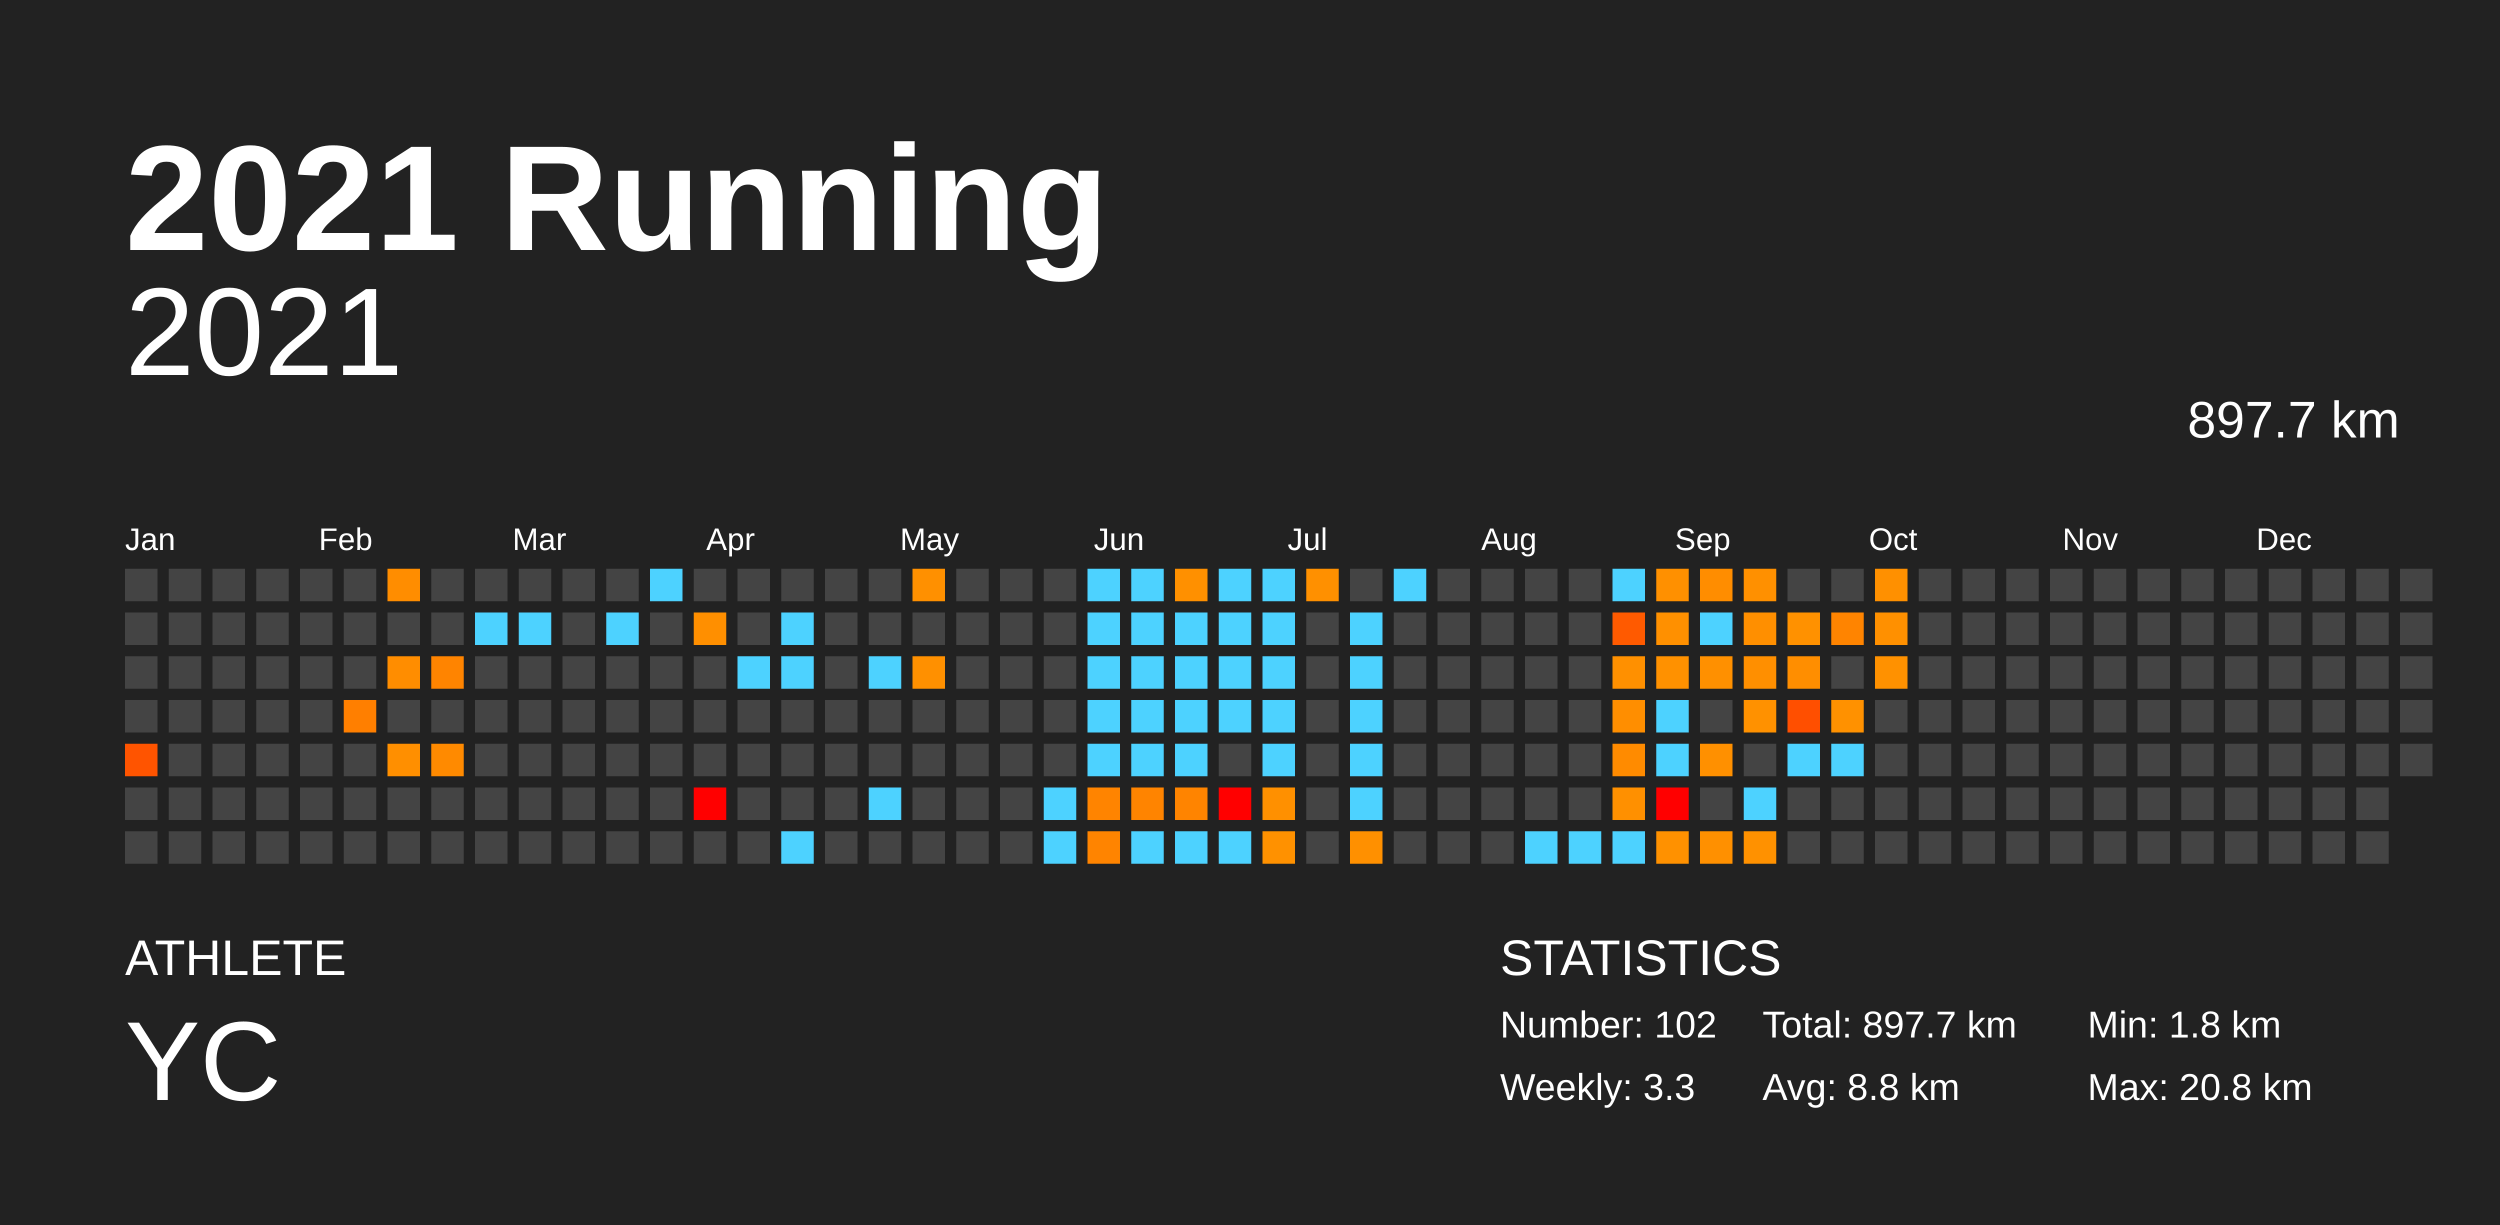
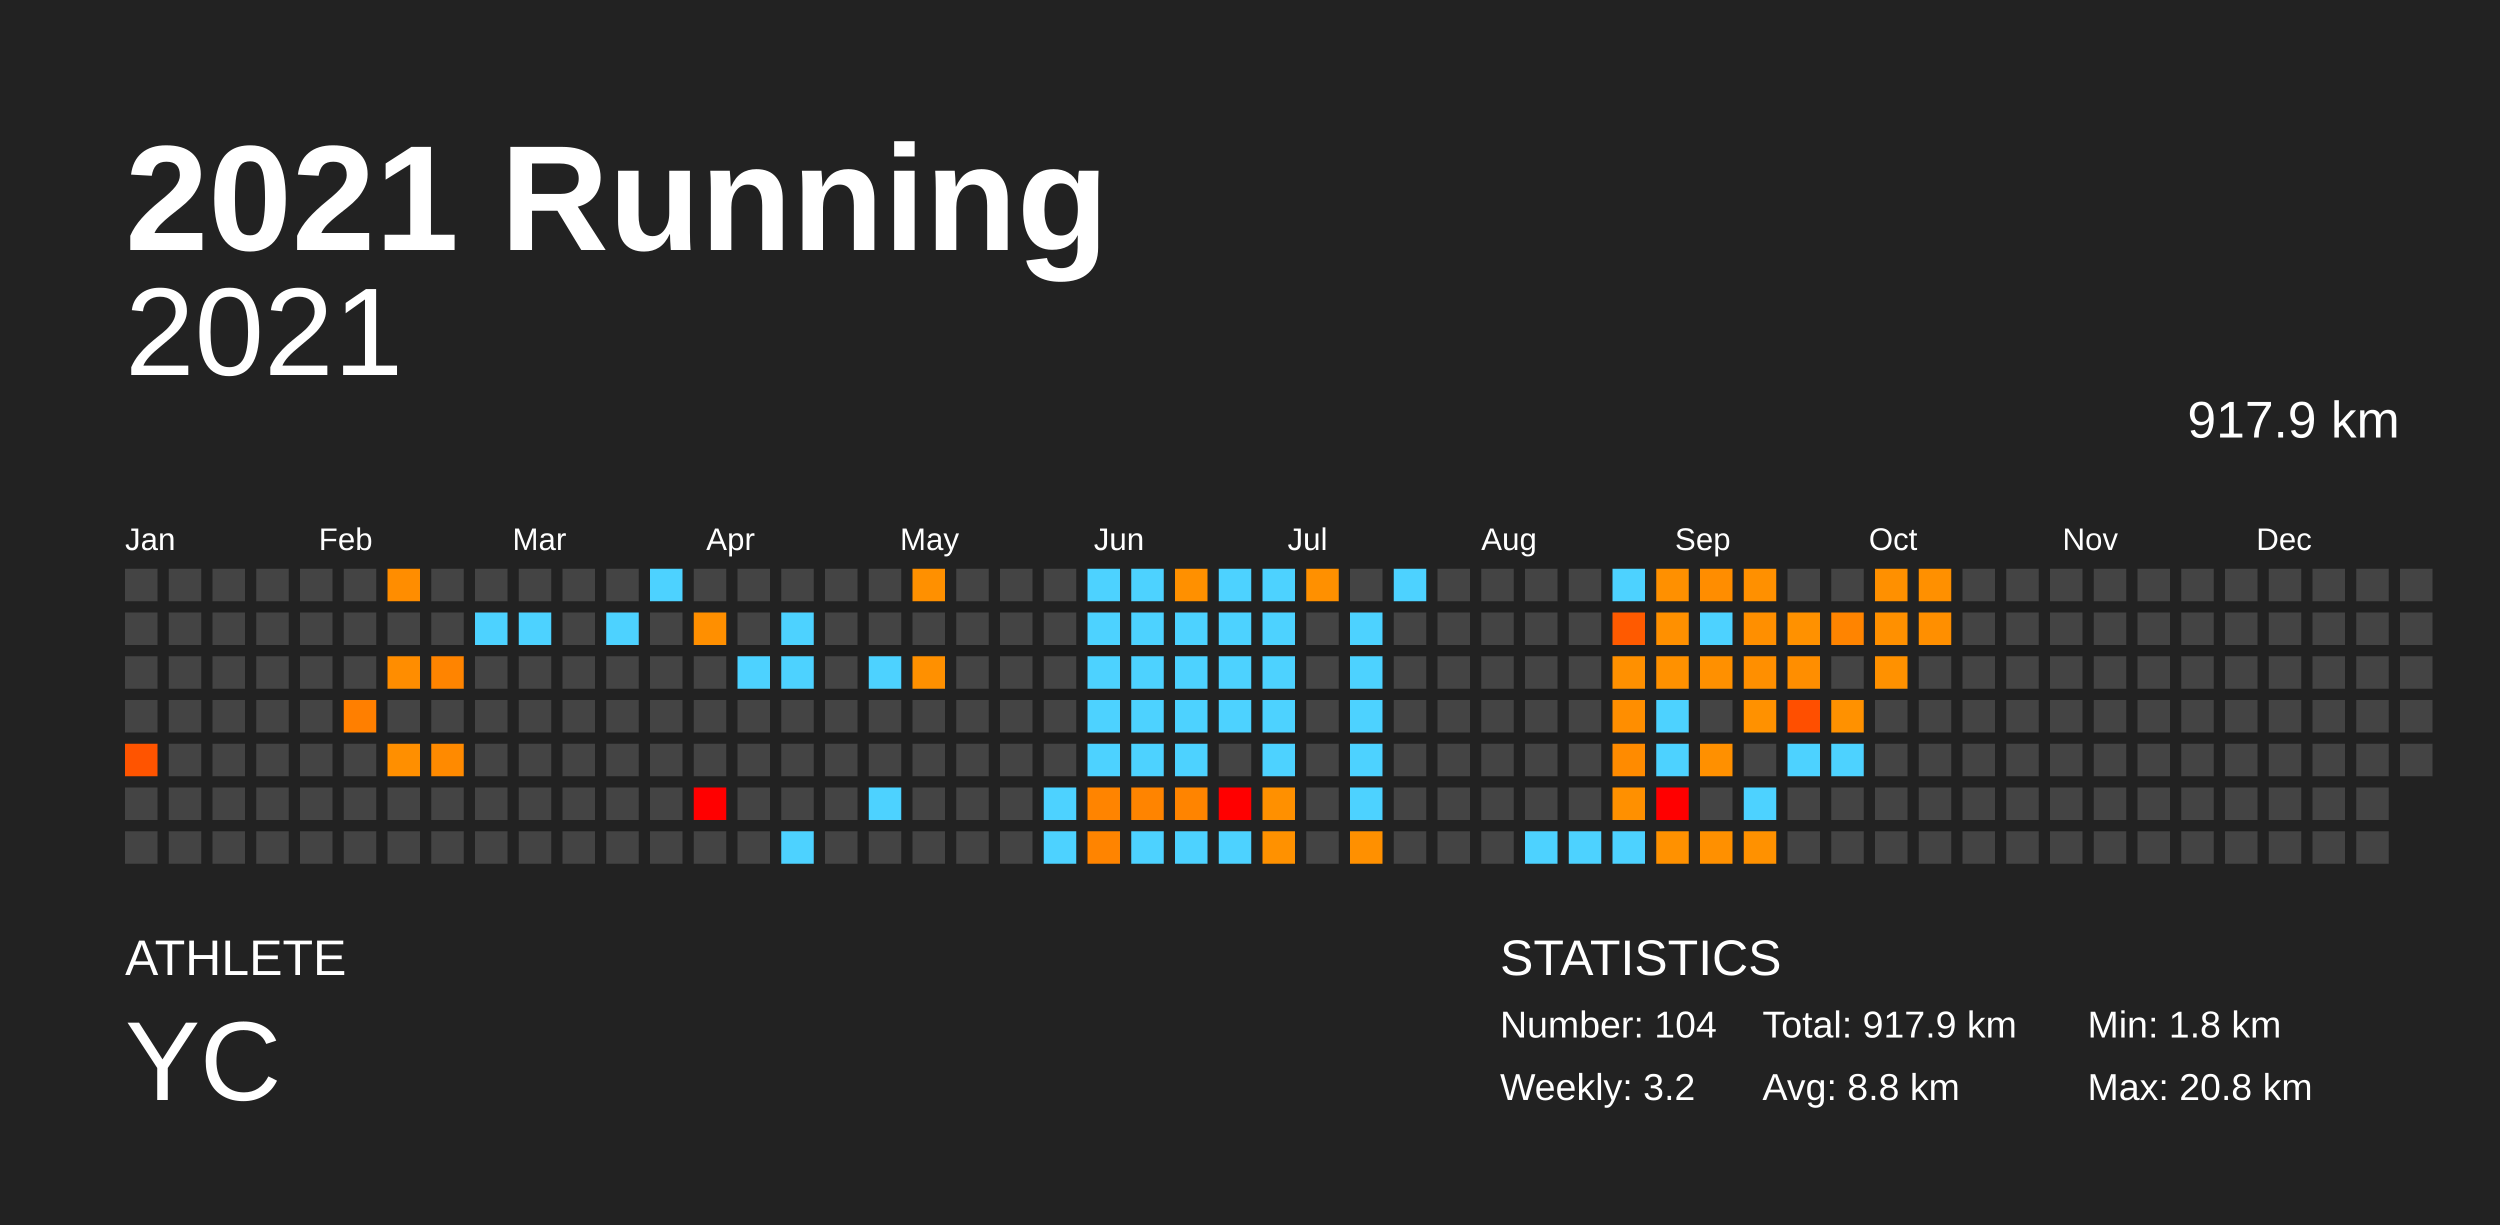
<svg xmlns="http://www.w3.org/2000/svg" baseProfile="full" height="98mm" version="1.1" viewBox="0,0,200,98" width="200mm">
  <defs />
  <rect fill="#222222" height="98" width="200" x="0" y="0" />
  <text fill="#FFFFFF" style="font-size:12px; font-family:Arial; font-weight:bold;" x="10" y="20">2021 Running</text>
  <text fill="#FFFFFF" style="font-size:4px; font-family:Arial" x="10" y="78">ATHLETE</text>
  <text fill="#FFFFFF" style="font-size:9px; font-family:Arial" x="10" y="88">YC</text>
  <text fill="#FFFFFF" style="font-size:4px; font-family:Arial" x="120" y="78">STATISTICS</text>
-   <text fill="#FFFFFF" style="font-size:3px; font-family:Arial" x="120" y="83">Number: 102</text>
-   <text fill="#FFFFFF" style="font-size:3px; font-family:Arial" x="120" y="88">Weekly: 3.3</text>
-   <text fill="#FFFFFF" style="font-size:3px; font-family:Arial" x="141" y="83">Total: 897.7 km</text>
+   <text fill="#FFFFFF" style="font-size:3px; font-family:Arial" x="120" y="83">Number: 104</text>
+   <text fill="#FFFFFF" style="font-size:3px; font-family:Arial" x="120" y="88">Weekly: 3.2</text>
+   <text fill="#FFFFFF" style="font-size:3px; font-family:Arial" x="141" y="83">Total: 917.9 km</text>
  <text fill="#FFFFFF" style="font-size:3px; font-family:Arial" x="141" y="88">Avg: 8.8 km</text>
  <text fill="#FFFFFF" style="font-size:3px; font-family:Arial" x="167" y="83">Min: 1.8 km</text>
  <text fill="#FFFFFF" style="font-size:3px; font-family:Arial" x="167" y="88">Max: 20.8 km</text>
  <text alignment-baseline="hanging" fill="#FFFFFF" style="font-size:10.0px; font-family:Arial;" x="10" y="30">2021</text>
-   <text alignment-baseline="hanging" fill="#FFFFFF" style="font-size:4.125px; font-family:Arial;" x="175" y="35">897.7 km</text>
+   <text alignment-baseline="hanging" fill="#FFFFFF" style="font-size:4.125px; font-family:Arial;" x="175" y="35">917.9 km</text>
  <text fill="#FFFFFF" style="font-size:2.5px; font-family:Arial" x="10.0" y="44">Jan</text>
  <text fill="#FFFFFF" style="font-size:2.5px; font-family:Arial" x="25.5" y="44">Feb</text>
  <text fill="#FFFFFF" style="font-size:2.5px; font-family:Arial" x="41.0" y="44">Mar</text>
  <text fill="#FFFFFF" style="font-size:2.5px; font-family:Arial" x="56.5" y="44">Apr</text>
  <text fill="#FFFFFF" style="font-size:2.5px; font-family:Arial" x="72.0" y="44">May</text>
  <text fill="#FFFFFF" style="font-size:2.5px; font-family:Arial" x="87.5" y="44">Jun</text>
  <text fill="#FFFFFF" style="font-size:2.5px; font-family:Arial" x="103.0" y="44">Jul</text>
  <text fill="#FFFFFF" style="font-size:2.5px; font-family:Arial" x="118.5" y="44">Aug</text>
  <text fill="#FFFFFF" style="font-size:2.5px; font-family:Arial" x="134.0" y="44">Sep</text>
  <text fill="#FFFFFF" style="font-size:2.5px; font-family:Arial" x="149.5" y="44">Oct</text>
  <text fill="#FFFFFF" style="font-size:2.5px; font-family:Arial" x="165.0" y="44">Nov</text>
  <text fill="#FFFFFF" style="font-size:2.5px; font-family:Arial" x="180.5" y="44">Dec</text>
  <rect fill="#444444" height="2.6" width="2.6" x="10.0" y="45.5" />
  <rect fill="#444444" height="2.6" width="2.6" x="10.0" y="49.0" />
  <rect fill="#444444" height="2.6" width="2.6" x="10.0" y="52.5" />
  <rect fill="#444444" height="2.6" width="2.6" x="10.0" y="56.0" />
  <rect fill="#ff5400" height="2.6" width="2.6" x="10.0" y="59.5" />
  <rect fill="#444444" height="2.6" width="2.6" x="10.0" y="63.0" />
  <rect fill="#444444" height="2.6" width="2.6" x="10.0" y="66.5" />
  <rect fill="#444444" height="2.6" width="2.6" x="13.5" y="45.5" />
  <rect fill="#444444" height="2.6" width="2.6" x="13.5" y="49.0" />
  <rect fill="#444444" height="2.6" width="2.6" x="13.5" y="52.5" />
  <rect fill="#444444" height="2.6" width="2.6" x="13.5" y="56.0" />
  <rect fill="#444444" height="2.6" width="2.6" x="13.5" y="59.5" />
  <rect fill="#444444" height="2.6" width="2.6" x="13.5" y="63.0" />
  <rect fill="#444444" height="2.6" width="2.6" x="13.5" y="66.5" />
  <rect fill="#444444" height="2.6" width="2.6" x="17.0" y="45.5" />
  <rect fill="#444444" height="2.6" width="2.6" x="17.0" y="49.0" />
  <rect fill="#444444" height="2.6" width="2.6" x="17.0" y="52.5" />
  <rect fill="#444444" height="2.6" width="2.6" x="17.0" y="56.0" />
  <rect fill="#444444" height="2.6" width="2.6" x="17.0" y="59.5" />
  <rect fill="#444444" height="2.6" width="2.6" x="17.0" y="63.0" />
  <rect fill="#444444" height="2.6" width="2.6" x="17.0" y="66.5" />
  <rect fill="#444444" height="2.6" width="2.6" x="20.5" y="45.5" />
  <rect fill="#444444" height="2.6" width="2.6" x="20.5" y="49.0" />
  <rect fill="#444444" height="2.6" width="2.6" x="20.5" y="52.5" />
  <rect fill="#444444" height="2.6" width="2.6" x="20.5" y="56.0" />
  <rect fill="#444444" height="2.6" width="2.6" x="20.5" y="59.5" />
  <rect fill="#444444" height="2.6" width="2.6" x="20.5" y="63.0" />
  <rect fill="#444444" height="2.6" width="2.6" x="20.5" y="66.5" />
  <rect fill="#444444" height="2.6" width="2.6" x="24.0" y="45.5" />
  <rect fill="#444444" height="2.6" width="2.6" x="24.0" y="49.0" />
  <rect fill="#444444" height="2.6" width="2.6" x="24.0" y="52.5" />
  <rect fill="#444444" height="2.6" width="2.6" x="24.0" y="56.0" />
  <rect fill="#444444" height="2.6" width="2.6" x="24.0" y="59.5" />
  <rect fill="#444444" height="2.6" width="2.6" x="24.0" y="63.0" />
  <rect fill="#444444" height="2.6" width="2.6" x="24.0" y="66.5" />
  <rect fill="#444444" height="2.6" width="2.6" x="27.5" y="45.5" />
  <rect fill="#444444" height="2.6" width="2.6" x="27.5" y="49.0" />
  <rect fill="#444444" height="2.6" width="2.6" x="27.5" y="52.5" />
  <rect fill="#ff7f00" height="2.6" width="2.6" x="27.5" y="56.0" />
  <rect fill="#444444" height="2.6" width="2.6" x="27.5" y="59.5" />
  <rect fill="#444444" height="2.6" width="2.6" x="27.5" y="63.0" />
  <rect fill="#444444" height="2.6" width="2.6" x="27.5" y="66.5" />
  <rect fill="#ff8d00" height="2.6" width="2.6" x="31.0" y="45.5" />
  <rect fill="#444444" height="2.6" width="2.6" x="31.0" y="49.0" />
  <rect fill="#ff8d00" height="2.6" width="2.6" x="31.0" y="52.5" />
  <rect fill="#444444" height="2.6" width="2.6" x="31.0" y="56.0" />
  <rect fill="#ff8f00" height="2.6" width="2.6" x="31.0" y="59.5" />
  <rect fill="#444444" height="2.6" width="2.6" x="31.0" y="63.0" />
  <rect fill="#444444" height="2.6" width="2.6" x="31.0" y="66.5" />
  <rect fill="#444444" height="2.6" width="2.6" x="34.5" y="45.5" />
  <rect fill="#444444" height="2.6" width="2.6" x="34.5" y="49.0" />
  <rect fill="#ff8400" height="2.6" width="2.6" x="34.5" y="52.5" />
  <rect fill="#444444" height="2.6" width="2.6" x="34.5" y="56.0" />
  <rect fill="#ff8a00" height="2.6" width="2.6" x="34.5" y="59.5" />
  <rect fill="#444444" height="2.6" width="2.6" x="34.5" y="63.0" />
  <rect fill="#444444" height="2.6" width="2.6" x="34.5" y="66.5" />
  <rect fill="#444444" height="2.6" width="2.6" x="38.0" y="45.5" />
  <rect fill="#4dd2ff" height="2.6" width="2.6" x="38.0" y="49.0" />
  <rect fill="#444444" height="2.6" width="2.6" x="38.0" y="52.5" />
  <rect fill="#444444" height="2.6" width="2.6" x="38.0" y="56.0" />
  <rect fill="#444444" height="2.6" width="2.6" x="38.0" y="59.5" />
  <rect fill="#444444" height="2.6" width="2.6" x="38.0" y="63.0" />
  <rect fill="#444444" height="2.6" width="2.6" x="38.0" y="66.5" />
  <rect fill="#444444" height="2.6" width="2.6" x="41.5" y="45.5" />
  <rect fill="#4dd2ff" height="2.6" width="2.6" x="41.5" y="49.0" />
  <rect fill="#444444" height="2.6" width="2.6" x="41.5" y="52.5" />
  <rect fill="#444444" height="2.6" width="2.6" x="41.5" y="56.0" />
  <rect fill="#444444" height="2.6" width="2.6" x="41.5" y="59.5" />
  <rect fill="#444444" height="2.6" width="2.6" x="41.5" y="63.0" />
  <rect fill="#444444" height="2.6" width="2.6" x="41.5" y="66.5" />
  <rect fill="#444444" height="2.6" width="2.6" x="45.0" y="45.5" />
  <rect fill="#444444" height="2.6" width="2.6" x="45.0" y="49.0" />
  <rect fill="#444444" height="2.6" width="2.6" x="45.0" y="52.5" />
  <rect fill="#444444" height="2.6" width="2.6" x="45.0" y="56.0" />
  <rect fill="#444444" height="2.6" width="2.6" x="45.0" y="59.5" />
  <rect fill="#444444" height="2.6" width="2.6" x="45.0" y="63.0" />
  <rect fill="#444444" height="2.6" width="2.6" x="45.0" y="66.5" />
  <rect fill="#444444" height="2.6" width="2.6" x="48.5" y="45.5" />
  <rect fill="#4dd2ff" height="2.6" width="2.6" x="48.5" y="49.0" />
  <rect fill="#444444" height="2.6" width="2.6" x="48.5" y="52.5" />
  <rect fill="#444444" height="2.6" width="2.6" x="48.5" y="56.0" />
  <rect fill="#444444" height="2.6" width="2.6" x="48.5" y="59.5" />
  <rect fill="#444444" height="2.6" width="2.6" x="48.5" y="63.0" />
  <rect fill="#444444" height="2.6" width="2.6" x="48.5" y="66.5" />
  <rect fill="#4dd2ff" height="2.6" width="2.6" x="52.0" y="45.5" />
  <rect fill="#444444" height="2.6" width="2.6" x="52.0" y="49.0" />
  <rect fill="#444444" height="2.6" width="2.6" x="52.0" y="52.5" />
  <rect fill="#444444" height="2.6" width="2.6" x="52.0" y="56.0" />
  <rect fill="#444444" height="2.6" width="2.6" x="52.0" y="59.5" />
  <rect fill="#444444" height="2.6" width="2.6" x="52.0" y="63.0" />
  <rect fill="#444444" height="2.6" width="2.6" x="52.0" y="66.5" />
  <rect fill="#444444" height="2.6" width="2.6" x="55.5" y="45.5" />
  <rect fill="#ff8f00" height="2.6" width="2.6" x="55.5" y="49.0" />
  <rect fill="#444444" height="2.6" width="2.6" x="55.5" y="52.5" />
  <rect fill="#444444" height="2.6" width="2.6" x="55.5" y="56.0" />
  <rect fill="#444444" height="2.6" width="2.6" x="55.5" y="59.5" />
  <rect fill="red" height="2.6" width="2.6" x="55.5" y="63.0" />
  <rect fill="#444444" height="2.6" width="2.6" x="55.5" y="66.5" />
  <rect fill="#444444" height="2.6" width="2.6" x="59.0" y="45.5" />
  <rect fill="#444444" height="2.6" width="2.6" x="59.0" y="49.0" />
  <rect fill="#4dd2ff" height="2.6" width="2.6" x="59.0" y="52.5" />
  <rect fill="#444444" height="2.6" width="2.6" x="59.0" y="56.0" />
  <rect fill="#444444" height="2.6" width="2.6" x="59.0" y="59.5" />
  <rect fill="#444444" height="2.6" width="2.6" x="59.0" y="63.0" />
  <rect fill="#444444" height="2.6" width="2.6" x="59.0" y="66.5" />
  <rect fill="#444444" height="2.6" width="2.6" x="62.5" y="45.5" />
  <rect fill="#4dd2ff" height="2.6" width="2.6" x="62.5" y="49.0" />
  <rect fill="#4dd2ff" height="2.6" width="2.6" x="62.5" y="52.5" />
  <rect fill="#444444" height="2.6" width="2.6" x="62.5" y="56.0" />
  <rect fill="#444444" height="2.6" width="2.6" x="62.5" y="59.5" />
  <rect fill="#444444" height="2.6" width="2.6" x="62.5" y="63.0" />
  <rect fill="#4dd2ff" height="2.6" width="2.6" x="62.5" y="66.5" />
  <rect fill="#444444" height="2.6" width="2.6" x="66.0" y="45.5" />
  <rect fill="#444444" height="2.6" width="2.6" x="66.0" y="49.0" />
  <rect fill="#444444" height="2.6" width="2.6" x="66.0" y="52.5" />
  <rect fill="#444444" height="2.6" width="2.6" x="66.0" y="56.0" />
  <rect fill="#444444" height="2.6" width="2.6" x="66.0" y="59.5" />
  <rect fill="#444444" height="2.6" width="2.6" x="66.0" y="63.0" />
  <rect fill="#444444" height="2.6" width="2.6" x="66.0" y="66.5" />
  <rect fill="#444444" height="2.6" width="2.6" x="69.5" y="45.5" />
  <rect fill="#444444" height="2.6" width="2.6" x="69.5" y="49.0" />
  <rect fill="#4dd2ff" height="2.6" width="2.6" x="69.5" y="52.5" />
  <rect fill="#444444" height="2.6" width="2.6" x="69.5" y="56.0" />
  <rect fill="#444444" height="2.6" width="2.6" x="69.5" y="59.5" />
  <rect fill="#4dd2ff" height="2.6" width="2.6" x="69.5" y="63.0" />
  <rect fill="#444444" height="2.6" width="2.6" x="69.5" y="66.5" />
  <rect fill="#ff9000" height="2.6" width="2.6" x="73.0" y="45.5" />
  <rect fill="#444444" height="2.6" width="2.6" x="73.0" y="49.0" />
  <rect fill="#ff9000" height="2.6" width="2.6" x="73.0" y="52.5" />
  <rect fill="#444444" height="2.6" width="2.6" x="73.0" y="56.0" />
  <rect fill="#444444" height="2.6" width="2.6" x="73.0" y="59.5" />
  <rect fill="#444444" height="2.6" width="2.6" x="73.0" y="63.0" />
  <rect fill="#444444" height="2.6" width="2.6" x="73.0" y="66.5" />
  <rect fill="#444444" height="2.6" width="2.6" x="76.5" y="45.5" />
  <rect fill="#444444" height="2.6" width="2.6" x="76.5" y="49.0" />
  <rect fill="#444444" height="2.6" width="2.6" x="76.5" y="52.5" />
  <rect fill="#444444" height="2.6" width="2.6" x="76.5" y="56.0" />
  <rect fill="#444444" height="2.6" width="2.6" x="76.5" y="59.5" />
  <rect fill="#444444" height="2.6" width="2.6" x="76.5" y="63.0" />
  <rect fill="#444444" height="2.6" width="2.6" x="76.5" y="66.5" />
  <rect fill="#444444" height="2.6" width="2.6" x="80.0" y="45.5" />
  <rect fill="#444444" height="2.6" width="2.6" x="80.0" y="49.0" />
  <rect fill="#444444" height="2.6" width="2.6" x="80.0" y="52.5" />
  <rect fill="#444444" height="2.6" width="2.6" x="80.0" y="56.0" />
  <rect fill="#444444" height="2.6" width="2.6" x="80.0" y="59.5" />
  <rect fill="#444444" height="2.6" width="2.6" x="80.0" y="63.0" />
  <rect fill="#444444" height="2.6" width="2.6" x="80.0" y="66.5" />
  <rect fill="#444444" height="2.6" width="2.6" x="83.5" y="45.5" />
  <rect fill="#444444" height="2.6" width="2.6" x="83.5" y="49.0" />
  <rect fill="#444444" height="2.6" width="2.6" x="83.5" y="52.5" />
  <rect fill="#444444" height="2.6" width="2.6" x="83.5" y="56.0" />
  <rect fill="#444444" height="2.6" width="2.6" x="83.5" y="59.5" />
  <rect fill="#4dd2ff" height="2.6" width="2.6" x="83.5" y="63.0" />
  <rect fill="#4dd2ff" height="2.6" width="2.6" x="83.5" y="66.5" />
  <rect fill="#4dd2ff" height="2.6" width="2.6" x="87.0" y="45.5" />
  <rect fill="#4dd2ff" height="2.6" width="2.6" x="87.0" y="49.0" />
  <rect fill="#4dd2ff" height="2.6" width="2.6" x="87.0" y="52.5" />
  <rect fill="#4dd2ff" height="2.6" width="2.6" x="87.0" y="56.0" />
  <rect fill="#4dd2ff" height="2.6" width="2.6" x="87.0" y="59.5" />
  <rect fill="#ff8400" height="2.6" width="2.6" x="87.0" y="63.0" />
  <rect fill="#ff8400" height="2.6" width="2.6" x="87.0" y="66.5" />
  <rect fill="#4dd2ff" height="2.6" width="2.6" x="90.5" y="45.5" />
  <rect fill="#4dd2ff" height="2.6" width="2.6" x="90.5" y="49.0" />
  <rect fill="#4dd2ff" height="2.6" width="2.6" x="90.5" y="52.5" />
  <rect fill="#4dd2ff" height="2.6" width="2.6" x="90.5" y="56.0" />
  <rect fill="#4dd2ff" height="2.6" width="2.6" x="90.5" y="59.5" />
  <rect fill="#ff8400" height="2.6" width="2.6" x="90.5" y="63.0" />
  <rect fill="#4dd2ff" height="2.6" width="2.6" x="90.5" y="66.5" />
  <rect fill="#ff9000" height="2.6" width="2.6" x="94.0" y="45.5" />
  <rect fill="#4dd2ff" height="2.6" width="2.6" x="94.0" y="49.0" />
  <rect fill="#4dd2ff" height="2.6" width="2.6" x="94.0" y="52.5" />
  <rect fill="#4dd2ff" height="2.6" width="2.6" x="94.0" y="56.0" />
  <rect fill="#4dd2ff" height="2.6" width="2.6" x="94.0" y="59.5" />
  <rect fill="#ff8400" height="2.6" width="2.6" x="94.0" y="63.0" />
  <rect fill="#4dd2ff" height="2.6" width="2.6" x="94.0" y="66.5" />
  <rect fill="#4dd2ff" height="2.6" width="2.6" x="97.5" y="45.5" />
  <rect fill="#4dd2ff" height="2.6" width="2.6" x="97.5" y="49.0" />
  <rect fill="#4dd2ff" height="2.6" width="2.6" x="97.5" y="52.5" />
  <rect fill="#4dd2ff" height="2.6" width="2.6" x="97.5" y="56.0" />
  <rect fill="#444444" height="2.6" width="2.6" x="97.5" y="59.5" />
  <rect fill="red" height="2.6" width="2.6" x="97.5" y="63.0" />
  <rect fill="#4dd2ff" height="2.6" width="2.6" x="97.5" y="66.5" />
  <rect fill="#4dd2ff" height="2.6" width="2.6" x="101.0" y="45.5" />
  <rect fill="#4dd2ff" height="2.6" width="2.6" x="101.0" y="49.0" />
  <rect fill="#4dd2ff" height="2.6" width="2.6" x="101.0" y="52.5" />
  <rect fill="#4dd2ff" height="2.6" width="2.6" x="101.0" y="56.0" />
  <rect fill="#4dd2ff" height="2.6" width="2.6" x="101.0" y="59.5" />
  <rect fill="#ff9000" height="2.6" width="2.6" x="101.0" y="63.0" />
  <rect fill="#ff9100" height="2.6" width="2.6" x="101.0" y="66.5" />
  <rect fill="#ff9000" height="2.6" width="2.6" x="104.5" y="45.5" />
  <rect fill="#444444" height="2.6" width="2.6" x="104.5" y="49.0" />
  <rect fill="#444444" height="2.6" width="2.6" x="104.5" y="52.5" />
  <rect fill="#444444" height="2.6" width="2.6" x="104.5" y="56.0" />
  <rect fill="#444444" height="2.6" width="2.6" x="104.5" y="59.5" />
  <rect fill="#444444" height="2.6" width="2.6" x="104.5" y="63.0" />
  <rect fill="#444444" height="2.6" width="2.6" x="104.5" y="66.5" />
  <rect fill="#444444" height="2.6" width="2.6" x="108.0" y="45.5" />
  <rect fill="#4dd2ff" height="2.6" width="2.6" x="108.0" y="49.0" />
  <rect fill="#4dd2ff" height="2.6" width="2.6" x="108.0" y="52.5" />
  <rect fill="#4dd2ff" height="2.6" width="2.6" x="108.0" y="56.0" />
  <rect fill="#4dd2ff" height="2.6" width="2.6" x="108.0" y="59.5" />
  <rect fill="#4dd2ff" height="2.6" width="2.6" x="108.0" y="63.0" />
  <rect fill="#ff9000" height="2.6" width="2.6" x="108.0" y="66.5" />
  <rect fill="#4dd2ff" height="2.6" width="2.6" x="111.5" y="45.5" />
  <rect fill="#444444" height="2.6" width="2.6" x="111.5" y="49.0" />
  <rect fill="#444444" height="2.6" width="2.6" x="111.5" y="52.5" />
  <rect fill="#444444" height="2.6" width="2.6" x="111.5" y="56.0" />
  <rect fill="#444444" height="2.6" width="2.6" x="111.5" y="59.5" />
  <rect fill="#444444" height="2.6" width="2.6" x="111.5" y="63.0" />
  <rect fill="#444444" height="2.6" width="2.6" x="111.5" y="66.5" />
  <rect fill="#444444" height="2.6" width="2.6" x="115.0" y="45.5" />
  <rect fill="#444444" height="2.6" width="2.6" x="115.0" y="49.0" />
  <rect fill="#444444" height="2.6" width="2.6" x="115.0" y="52.5" />
  <rect fill="#444444" height="2.6" width="2.6" x="115.0" y="56.0" />
  <rect fill="#444444" height="2.6" width="2.6" x="115.0" y="59.5" />
  <rect fill="#444444" height="2.6" width="2.6" x="115.0" y="63.0" />
  <rect fill="#444444" height="2.6" width="2.6" x="115.0" y="66.5" />
  <rect fill="#444444" height="2.6" width="2.6" x="118.5" y="45.5" />
  <rect fill="#444444" height="2.6" width="2.6" x="118.5" y="49.0" />
  <rect fill="#444444" height="2.6" width="2.6" x="118.5" y="52.5" />
  <rect fill="#444444" height="2.6" width="2.6" x="118.5" y="56.0" />
  <rect fill="#444444" height="2.6" width="2.6" x="118.5" y="59.5" />
  <rect fill="#444444" height="2.6" width="2.6" x="118.5" y="63.0" />
  <rect fill="#444444" height="2.6" width="2.6" x="118.5" y="66.5" />
  <rect fill="#444444" height="2.6" width="2.6" x="122.0" y="45.5" />
  <rect fill="#444444" height="2.6" width="2.6" x="122.0" y="49.0" />
  <rect fill="#444444" height="2.6" width="2.6" x="122.0" y="52.5" />
  <rect fill="#444444" height="2.6" width="2.6" x="122.0" y="56.0" />
  <rect fill="#444444" height="2.6" width="2.6" x="122.0" y="59.5" />
  <rect fill="#444444" height="2.6" width="2.6" x="122.0" y="63.0" />
  <rect fill="#4dd2ff" height="2.6" width="2.6" x="122.0" y="66.5" />
  <rect fill="#444444" height="2.6" width="2.6" x="125.5" y="45.5" />
  <rect fill="#444444" height="2.6" width="2.6" x="125.5" y="49.0" />
  <rect fill="#444444" height="2.6" width="2.6" x="125.5" y="52.5" />
  <rect fill="#444444" height="2.6" width="2.6" x="125.5" y="56.0" />
  <rect fill="#444444" height="2.6" width="2.6" x="125.5" y="59.5" />
  <rect fill="#444444" height="2.6" width="2.6" x="125.5" y="63.0" />
  <rect fill="#4dd2ff" height="2.6" width="2.6" x="125.5" y="66.5" />
  <rect fill="#4dd2ff" height="2.6" width="2.6" x="129.0" y="45.5" />
  <rect fill="#ff5a00" height="2.6" width="2.6" x="129.0" y="49.0" />
  <rect fill="#ff9000" height="2.6" width="2.6" x="129.0" y="52.5" />
  <rect fill="#ff8e00" height="2.6" width="2.6" x="129.0" y="56.0" />
  <rect fill="#ff8b00" height="2.6" width="2.6" x="129.0" y="59.5" />
  <rect fill="#ff9000" height="2.6" width="2.6" x="129.0" y="63.0" />
  <rect fill="#4dd2ff" height="2.6" width="2.6" x="129.0" y="66.5" />
  <rect fill="#ff9000" height="2.6" width="2.6" x="132.5" y="45.5" />
  <rect fill="#ff9000" height="2.6" width="2.6" x="132.5" y="49.0" />
  <rect fill="#ff9100" height="2.6" width="2.6" x="132.5" y="52.5" />
  <rect fill="#4dd2ff" height="2.6" width="2.6" x="132.5" y="56.0" />
  <rect fill="#4dd2ff" height="2.6" width="2.6" x="132.5" y="59.5" />
  <rect fill="red" height="2.6" width="2.6" x="132.5" y="63.0" />
  <rect fill="#ff9100" height="2.6" width="2.6" x="132.5" y="66.5" />
  <rect fill="#ff8d00" height="2.6" width="2.6" x="136.0" y="45.5" />
  <rect fill="#4dd2ff" height="2.6" width="2.6" x="136.0" y="49.0" />
  <rect fill="#ff9000" height="2.6" width="2.6" x="136.0" y="52.5" />
  <rect fill="#444444" height="2.6" width="2.6" x="136.0" y="56.0" />
  <rect fill="#ff9000" height="2.6" width="2.6" x="136.0" y="59.5" />
  <rect fill="#444444" height="2.6" width="2.6" x="136.0" y="63.0" />
  <rect fill="#ff9000" height="2.6" width="2.6" x="136.0" y="66.5" />
  <rect fill="#ff9000" height="2.6" width="2.6" x="139.5" y="45.5" />
  <rect fill="#ff8f00" height="2.6" width="2.6" x="139.5" y="49.0" />
  <rect fill="#ff8f00" height="2.6" width="2.6" x="139.5" y="52.5" />
  <rect fill="#ff9100" height="2.6" width="2.6" x="139.5" y="56.0" />
  <rect fill="#444444" height="2.6" width="2.6" x="139.5" y="59.5" />
  <rect fill="#4dd2ff" height="2.6" width="2.6" x="139.5" y="63.0" />
  <rect fill="#ff9100" height="2.6" width="2.6" x="139.5" y="66.5" />
  <rect fill="#444444" height="2.6" width="2.6" x="143.0" y="45.5" />
  <rect fill="#ff9100" height="2.6" width="2.6" x="143.0" y="49.0" />
  <rect fill="#ff8e00" height="2.6" width="2.6" x="143.0" y="52.5" />
  <rect fill="#ff4f00" height="2.6" width="2.6" x="143.0" y="56.0" />
  <rect fill="#4dd2ff" height="2.6" width="2.6" x="143.0" y="59.5" />
  <rect fill="#444444" height="2.6" width="2.6" x="143.0" y="63.0" />
  <rect fill="#444444" height="2.6" width="2.6" x="143.0" y="66.5" />
  <rect fill="#444444" height="2.6" width="2.6" x="146.5" y="45.5" />
  <rect fill="#ff8400" height="2.6" width="2.6" x="146.5" y="49.0" />
  <rect fill="#444444" height="2.6" width="2.6" x="146.5" y="52.5" />
  <rect fill="#ff9100" height="2.6" width="2.6" x="146.5" y="56.0" />
  <rect fill="#4dd2ff" height="2.6" width="2.6" x="146.5" y="59.5" />
  <rect fill="#444444" height="2.6" width="2.6" x="146.5" y="63.0" />
  <rect fill="#444444" height="2.6" width="2.6" x="146.5" y="66.5" />
  <rect fill="#ff9000" height="2.6" width="2.6" x="150.0" y="45.5" />
  <rect fill="#ff9000" height="2.6" width="2.6" x="150.0" y="49.0" />
  <rect fill="#ff9100" height="2.6" width="2.6" x="150.0" y="52.5" />
  <rect fill="#444444" height="2.6" width="2.6" x="150.0" y="56.0" />
  <rect fill="#444444" height="2.6" width="2.6" x="150.0" y="59.5" />
  <rect fill="#444444" height="2.6" width="2.6" x="150.0" y="63.0" />
  <rect fill="#444444" height="2.6" width="2.6" x="150.0" y="66.5" />
-   <rect fill="#444444" height="2.6" width="2.6" x="153.5" y="45.5" />
-   <rect fill="#444444" height="2.6" width="2.6" x="153.5" y="49.0" />
+   <rect fill="#ff9000" height="2.6" width="2.6" x="153.5" y="45.5" />
+   <rect fill="#ff8f00" height="2.6" width="2.6" x="153.5" y="49.0" />
  <rect fill="#444444" height="2.6" width="2.6" x="153.5" y="52.5" />
  <rect fill="#444444" height="2.6" width="2.6" x="153.5" y="56.0" />
  <rect fill="#444444" height="2.6" width="2.6" x="153.5" y="59.5" />
  <rect fill="#444444" height="2.6" width="2.6" x="153.5" y="63.0" />
  <rect fill="#444444" height="2.6" width="2.6" x="153.5" y="66.5" />
  <rect fill="#444444" height="2.6" width="2.6" x="157.0" y="45.5" />
  <rect fill="#444444" height="2.6" width="2.6" x="157.0" y="49.0" />
  <rect fill="#444444" height="2.6" width="2.6" x="157.0" y="52.5" />
  <rect fill="#444444" height="2.6" width="2.6" x="157.0" y="56.0" />
  <rect fill="#444444" height="2.6" width="2.6" x="157.0" y="59.5" />
  <rect fill="#444444" height="2.6" width="2.6" x="157.0" y="63.0" />
  <rect fill="#444444" height="2.6" width="2.6" x="157.0" y="66.5" />
  <rect fill="#444444" height="2.6" width="2.6" x="160.5" y="45.5" />
  <rect fill="#444444" height="2.6" width="2.6" x="160.5" y="49.0" />
  <rect fill="#444444" height="2.6" width="2.6" x="160.5" y="52.5" />
  <rect fill="#444444" height="2.6" width="2.6" x="160.5" y="56.0" />
  <rect fill="#444444" height="2.6" width="2.6" x="160.5" y="59.5" />
  <rect fill="#444444" height="2.6" width="2.6" x="160.5" y="63.0" />
  <rect fill="#444444" height="2.6" width="2.6" x="160.5" y="66.5" />
  <rect fill="#444444" height="2.6" width="2.6" x="164.0" y="45.5" />
  <rect fill="#444444" height="2.6" width="2.6" x="164.0" y="49.0" />
  <rect fill="#444444" height="2.6" width="2.6" x="164.0" y="52.5" />
  <rect fill="#444444" height="2.6" width="2.6" x="164.0" y="56.0" />
  <rect fill="#444444" height="2.6" width="2.6" x="164.0" y="59.5" />
  <rect fill="#444444" height="2.6" width="2.6" x="164.0" y="63.0" />
  <rect fill="#444444" height="2.6" width="2.6" x="164.0" y="66.5" />
  <rect fill="#444444" height="2.6" width="2.6" x="167.5" y="45.5" />
  <rect fill="#444444" height="2.6" width="2.6" x="167.5" y="49.0" />
  <rect fill="#444444" height="2.6" width="2.6" x="167.5" y="52.5" />
  <rect fill="#444444" height="2.6" width="2.6" x="167.5" y="56.0" />
  <rect fill="#444444" height="2.6" width="2.6" x="167.5" y="59.5" />
  <rect fill="#444444" height="2.6" width="2.6" x="167.5" y="63.0" />
  <rect fill="#444444" height="2.6" width="2.6" x="167.5" y="66.5" />
  <rect fill="#444444" height="2.6" width="2.6" x="171.0" y="45.5" />
  <rect fill="#444444" height="2.6" width="2.6" x="171.0" y="49.0" />
  <rect fill="#444444" height="2.6" width="2.6" x="171.0" y="52.5" />
  <rect fill="#444444" height="2.6" width="2.6" x="171.0" y="56.0" />
  <rect fill="#444444" height="2.6" width="2.6" x="171.0" y="59.5" />
  <rect fill="#444444" height="2.6" width="2.6" x="171.0" y="63.0" />
  <rect fill="#444444" height="2.6" width="2.6" x="171.0" y="66.5" />
  <rect fill="#444444" height="2.6" width="2.6" x="174.5" y="45.5" />
  <rect fill="#444444" height="2.6" width="2.6" x="174.5" y="49.0" />
  <rect fill="#444444" height="2.6" width="2.6" x="174.5" y="52.5" />
  <rect fill="#444444" height="2.6" width="2.6" x="174.5" y="56.0" />
  <rect fill="#444444" height="2.6" width="2.6" x="174.5" y="59.5" />
  <rect fill="#444444" height="2.6" width="2.6" x="174.5" y="63.0" />
  <rect fill="#444444" height="2.6" width="2.6" x="174.5" y="66.5" />
  <rect fill="#444444" height="2.6" width="2.6" x="178.0" y="45.5" />
  <rect fill="#444444" height="2.6" width="2.6" x="178.0" y="49.0" />
  <rect fill="#444444" height="2.6" width="2.6" x="178.0" y="52.5" />
  <rect fill="#444444" height="2.6" width="2.6" x="178.0" y="56.0" />
  <rect fill="#444444" height="2.6" width="2.6" x="178.0" y="59.5" />
  <rect fill="#444444" height="2.6" width="2.6" x="178.0" y="63.0" />
  <rect fill="#444444" height="2.6" width="2.6" x="178.0" y="66.5" />
  <rect fill="#444444" height="2.6" width="2.6" x="181.5" y="45.5" />
  <rect fill="#444444" height="2.6" width="2.6" x="181.5" y="49.0" />
  <rect fill="#444444" height="2.6" width="2.6" x="181.5" y="52.5" />
  <rect fill="#444444" height="2.6" width="2.6" x="181.5" y="56.0" />
  <rect fill="#444444" height="2.6" width="2.6" x="181.5" y="59.5" />
  <rect fill="#444444" height="2.6" width="2.6" x="181.5" y="63.0" />
  <rect fill="#444444" height="2.6" width="2.6" x="181.5" y="66.5" />
  <rect fill="#444444" height="2.6" width="2.6" x="185.0" y="45.5" />
  <rect fill="#444444" height="2.6" width="2.6" x="185.0" y="49.0" />
  <rect fill="#444444" height="2.6" width="2.6" x="185.0" y="52.5" />
  <rect fill="#444444" height="2.6" width="2.6" x="185.0" y="56.0" />
  <rect fill="#444444" height="2.6" width="2.6" x="185.0" y="59.5" />
  <rect fill="#444444" height="2.6" width="2.6" x="185.0" y="63.0" />
  <rect fill="#444444" height="2.6" width="2.6" x="185.0" y="66.5" />
  <rect fill="#444444" height="2.6" width="2.6" x="188.5" y="45.5" />
  <rect fill="#444444" height="2.6" width="2.6" x="188.5" y="49.0" />
  <rect fill="#444444" height="2.6" width="2.6" x="188.5" y="52.5" />
  <rect fill="#444444" height="2.6" width="2.6" x="188.5" y="56.0" />
  <rect fill="#444444" height="2.6" width="2.6" x="188.5" y="59.5" />
  <rect fill="#444444" height="2.6" width="2.6" x="188.5" y="63.0" />
  <rect fill="#444444" height="2.6" width="2.6" x="188.5" y="66.5" />
  <rect fill="#444444" height="2.6" width="2.6" x="192.0" y="45.5" />
  <rect fill="#444444" height="2.6" width="2.6" x="192.0" y="49.0" />
  <rect fill="#444444" height="2.6" width="2.6" x="192.0" y="52.5" />
  <rect fill="#444444" height="2.6" width="2.6" x="192.0" y="56.0" />
  <rect fill="#444444" height="2.6" width="2.6" x="192.0" y="59.5" />
</svg>
